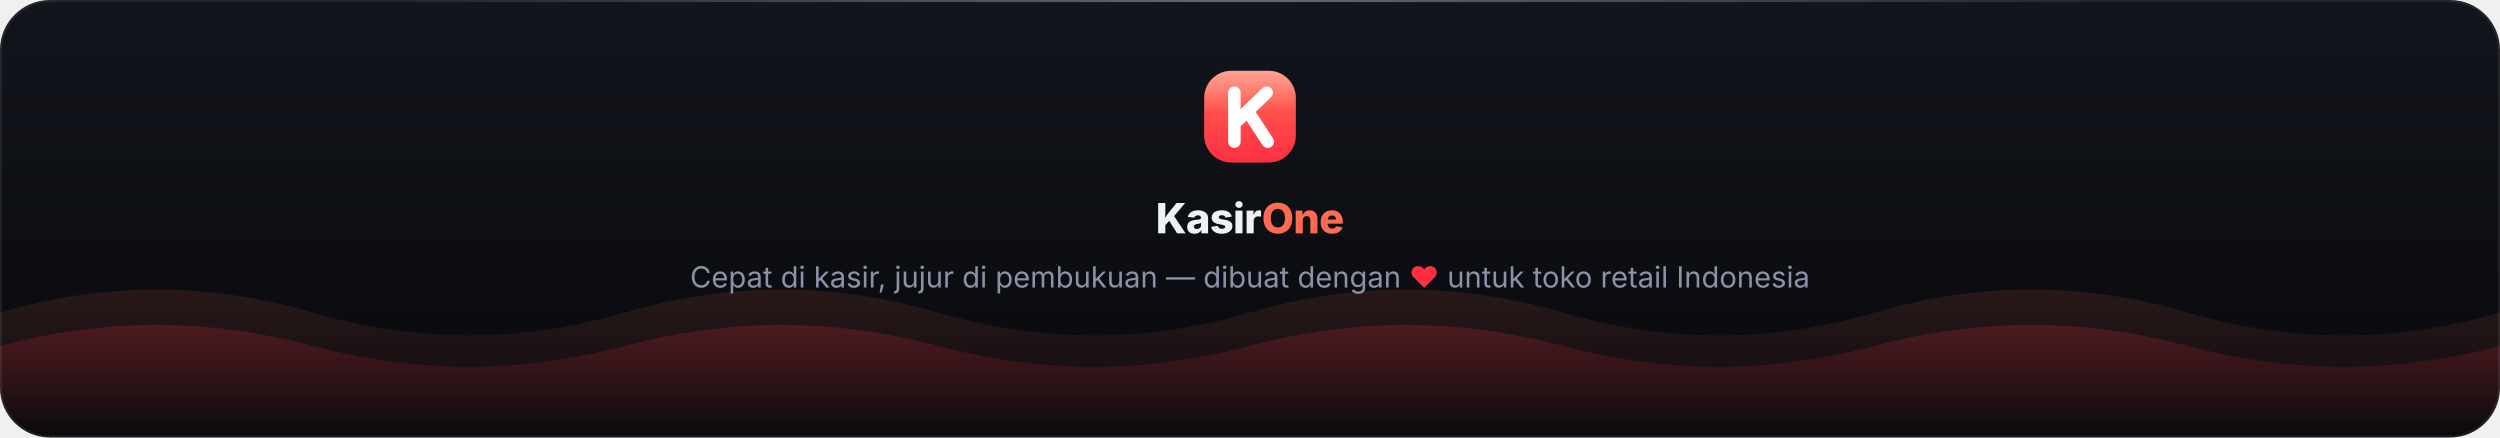
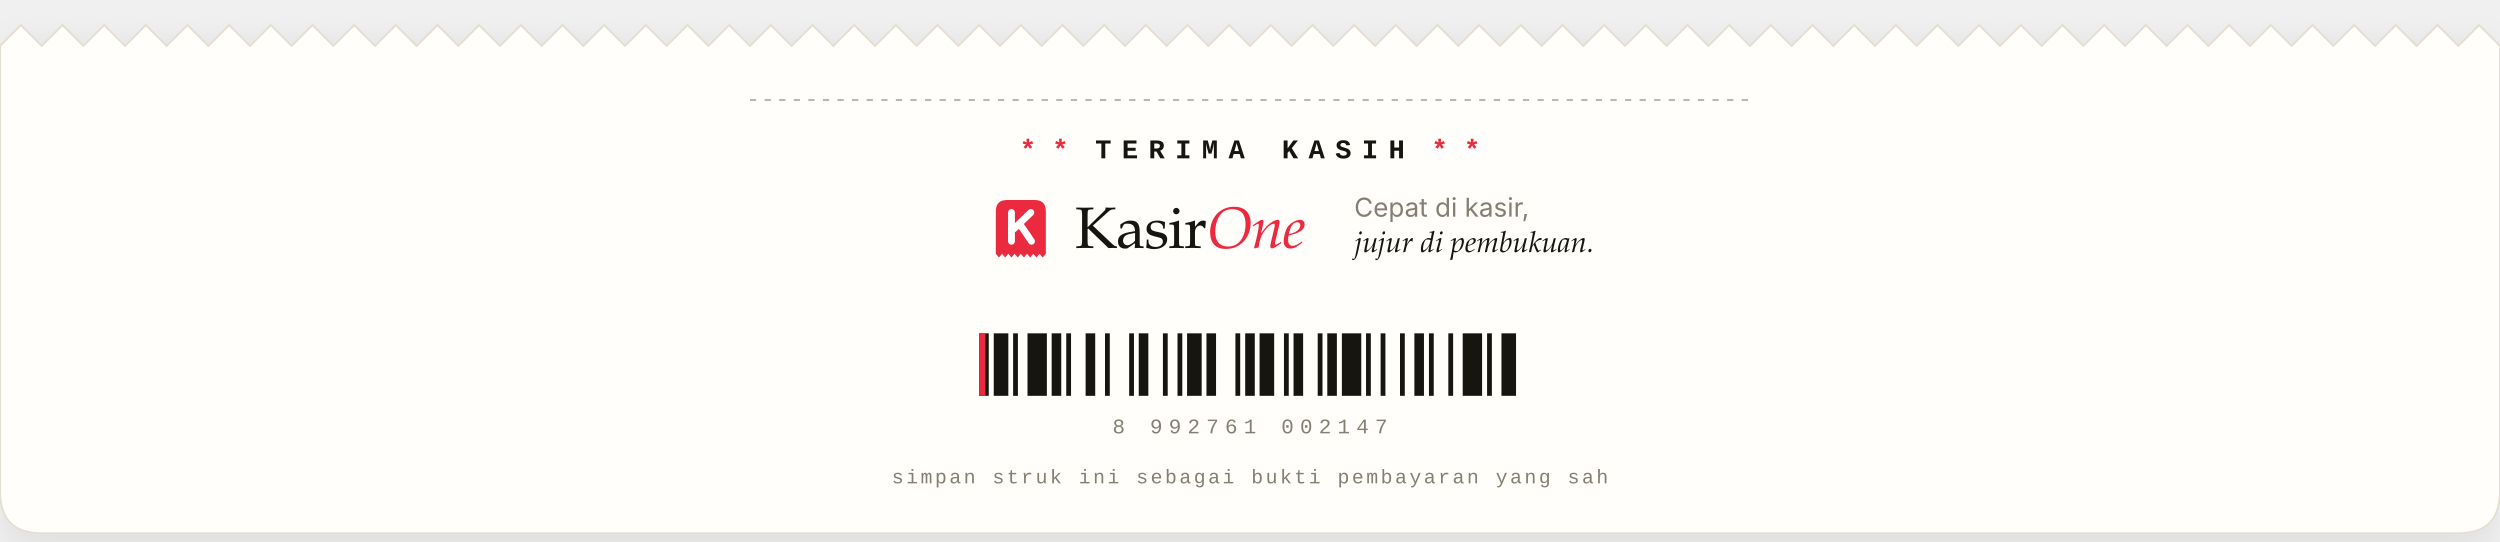
- <svg xmlns="http://www.w3.org/2000/svg" width="1200" height="210" viewBox="0 0 1200 210" role="img" aria-label="KasirOne — cepat di kasir, jujur di pembukuan.">
+ <svg xmlns="http://www.w3.org/2000/svg" width="1200" height="260" viewBox="0 0 1200 260" role="img" aria-label="KasirOne — terima kasih. Cepat di kasir, jujur di pembukuan.">
  <defs>
-     <linearGradient id="bg" x1="0" y1="0" x2="0" y2="1">
-       <stop offset="0" stop-color="#12151c" />
-       <stop offset="1" stop-color="#08090c" />
-     </linearGradient>
-     <linearGradient id="brand" x1="0" y1="0" x2="0" y2="1">
-       <stop offset="0" stop-color="#ff6b52" />
-       <stop offset="1" stop-color="#ff2e43" />
-     </linearGradient>
-     <linearGradient id="waveA" x1="0" y1="0" x2="0" y2="1">
-       <stop offset="0" stop-color="#ff2e43" stop-opacity=".2" />
-       <stop offset="1" stop-color="#ff2e43" stop-opacity="0" />
-     </linearGradient>
-     <linearGradient id="waveB" x1="0" y1="0" x2="0" y2="1">
-       <stop offset="0" stop-color="#ff6b52" stop-opacity=".12" />
-       <stop offset="1" stop-color="#ff6b52" stop-opacity="0" />
-     </linearGradient>
-     <linearGradient id="gloss" x1="0" y1="0" x2="0" y2="1">
-       <stop offset="0" stop-color="#fff" stop-opacity=".38" />
-       <stop offset=".45" stop-color="#fff" stop-opacity="0" />
-     </linearGradient>
-     <linearGradient id="edgeTop" x1="0" y1="0" x2="1" y2="0">
-       <stop offset="0" stop-color="#fff" stop-opacity="0" />
-       <stop offset=".5" stop-color="#fff" stop-opacity=".3" />
-       <stop offset="1" stop-color="#fff" stop-opacity="0" />
-     </linearGradient>
-     <clipPath id="frame">
-       <rect width="1200" height="210" rx="24" />
+     <filter id="paper" x="-5%" y="-20%" width="110%" height="140%">
+       <feDropShadow dx="0" dy="6" stdDeviation="8" flood-color="#17150f" flood-opacity=".08" />
+     </filter>
+     <path id="mark" d="M48 72 Q48 36 84 36 H172 Q208 36 208 72 V208 L198 220 L188 208 L178 220 L168 208 L158 220 L148 208 L138 220 L128 208 L118 220 L108 208 L98 220 L88 208 L78 220 L68 208 L58 220 L48 208 Z" />
+     <clipPath id="bc">
+       <rect x="470" y="160" width="260" height="30" />
    </clipPath>
    <style>
-       text { font-family: 'Segoe UI', Inter, -apple-system, BlinkMacSystemFont, 'Helvetica Neue', Arial, sans-serif; }
-       .wa { animation: wave 9s linear infinite; }
-       .wb { animation: wave 13s linear infinite reverse; }
-       @keyframes wave { from { transform: translateX(0) } to { transform: translateX(-300px) } }
-       .logo { animation: float 5s ease-in-out infinite; }
-       @keyframes float { 0%,100% { transform: translateY(0) } 50% { transform: translateY(-4px) } }
-       @media (prefers-reduced-motion: reduce) { * { animation: none !important } }
+       .serif { font-family: 'Iowan Old Style', 'Palatino Linotype', Palatino, 'Book Antiqua', Georgia, serif; }
+       .sans  { font-family: 'Segoe UI', Inter, -apple-system, BlinkMacSystemFont, 'Helvetica Neue', Arial, sans-serif; }
+       .mono  { font-family: 'SFMono-Regular', 'Cascadia Mono', Consolas, 'Liberation Mono', Menlo, monospace; }
+       .laser { animation: laser 2.6s ease-in-out infinite; }
+       @keyframes laser { 0% { transform: translateX(-20px); opacity: 0 } 10%, 90% { opacity: 1 } 100% { transform: translateX(280px); opacity: 0 } }
+       .star { animation: star 2.4s ease-in-out infinite; }
+       .star2 { animation-delay: .4s } .star3 { animation-delay: .8s }
+       @keyframes star { 0%, 100% { fill-opacity: .25 } 50% { fill-opacity: 1 } }
+       @media (prefers-reduced-motion: reduce) { * { animation: none !important } .laser { opacity: 0 } }
    </style>
  </defs>
-   <g clip-path="url(#frame)">
-     <rect width="1200" height="210" fill="url(#bg)" />
-     <path class="wb" fill="url(#waveB)" d="M0 150 Q75 128 150 150 T300 150 T450 150 T600 150 T750 150 T900 150 T1050 150 T1200 150 T1350 150 T1500 150 V210 H0Z" />
-     <path class="wa" fill="url(#waveA)" d="M0 166 Q75 146 150 166 T300 166 T450 166 T600 166 T750 166 T900 166 T1050 166 T1200 166 T1350 166 T1500 166 V210 H0Z" />
+   <path filter="url(#paper)" fill="#fffefb" stroke="#e4dfd4" d="M0 22 L10 12 L20 22 L30 12 L40 22 L50 12 L60 22 L70 12 L80 22 L90 12 L100 22 L110 12 L120 22 L130 12 L140 22 L150 12 L160 22 L170 12 L180 22 L190 12 L200 22 L210 12 L220 22 L230 12 L240 22 L250 12 L260 22 L270 12 L280 22 L290 12 L300 22 L310 12 L320 22 L330 12 L340 22 L350 12 L360 22 L370 12 L380 22 L390 12 L400 22 L410 12 L420 22 L430 12 L440 22 L450 12 L460 22 L470 12 L480 22 L490 12 L500 22 L510 12 L520 22 L530 12 L540 22 L550 12 L560 22 L570 12 L580 22 L590 12 L600 22 L610 12 L620 22 L630 12 L640 22 L650 12 L660 22 L670 12 L680 22 L690 12 L700 22 L710 12 L720 22 L730 12 L740 22 L750 12 L760 22 L770 12 L780 22 L790 12 L800 22 L810 12 L820 22 L830 12 L840 22 L850 12 L860 22 L870 12 L880 22 L890 12 L900 22 L910 12 L920 22 L930 12 L940 22 L950 12 L960 22 L970 12 L980 22 L990 12 L1000 22 L1010 12 L1020 22 L1030 12 L1040 22 L1050 12 L1060 22 L1070 12 L1080 22 L1090 12 L1100 22 L1110 12 L1120 22 L1130 12 L1140 22 L1150 12 L1160 22 L1170 12 L1180 22 L1190 12 L1200 22 V236 Q1200 256 1180 256 H20 Q0 256 0 236 Z" />
+   <line x1="360" y1="48" x2="840" y2="48" stroke="#17150f" stroke-opacity=".3" stroke-dasharray="3 4" />
+   <text class="mono" x="600" y="76" font-size="13" font-weight="800" fill="#17150f" text-anchor="middle" letter-spacing="5">
+     <tspan class="star" fill="#ec2a3f">*</tspan>
+     <tspan class="star star2" fill="#ec2a3f">*</tspan>  TERIMA KASIH  <tspan class="star star2" fill="#ec2a3f">*</tspan>
+     <tspan class="star star3" fill="#ec2a3f">*</tspan>
+   </text>
+   <use href="#mark" fill="#ec2a3f" transform="translate(478 96) scale(.15) translate(-48 -36)" />
+   <g fill="none" stroke="#fff" stroke-width="22" stroke-linecap="round" stroke-linejoin="round" transform="translate(478 96) scale(.15) translate(-48 -36)">
+     <path d="M98 76v92" />
+     <path d="M160 76l-54 52" />
+     <path d="M124 112l38 56" />
  </g>
-   <rect x=".5" y=".5" width="1199" height="209" rx="23.5" fill="none" stroke="#fff" stroke-opacity=".08" />
-   <rect x="200" y="0" width="800" height="1" fill="url(#edgeTop)" />
-   <g class="logo">
-     <g transform="translate(578 34)">
-       <rect width="44" height="44" rx="13" fill="url(#brand)" />
-       <rect width="44" height="44" rx="13" fill="url(#gloss)" />
-       <g transform="scale(.25) translate(-40 -40)" fill="none" stroke="#fff" stroke-width="24" stroke-linecap="round" stroke-linejoin="round">
-         <path d="M98 82v94" />
-         <path d="M160 82l-54 52" />
-         <path d="M124 118l38 58" />
-       </g>
-     </g>
+   <text class="serif" x="516" y="119" font-size="28" fill="#17150f" letter-spacing="-.5">Kasir<tspan font-style="italic" fill="#ec2a3f">One</tspan>
+   </text>
+   <text class="sans" x="650" y="104" font-size="12.5" fill="#857f73">Cepat di kasir,</text>
+   <text class="serif" x="650" y="121" font-size="14" font-style="italic" fill="#17150f">jujur di pembukuan.</text>
+   <g transform="translate(470 160)" fill="#17150f">
+     <rect x="0" width="4.6" height="30" />
+     <rect x="7" width="7" height="30" />
+     <rect x="16.3" width="2.3" height="30" />
+     <rect x="23.2" width="9.3" height="30" />
+     <rect x="34.8" width="4.6" height="30" />
+     <rect x="41.8" width="2.3" height="30" />
+     <rect x="51.1" width="4.6" height="30" />
+     <rect x="60.4" width="2.3" height="30" />
+     <rect x="72" width="2.3" height="30" />
+     <rect x="76.6" width="4.6" height="30" />
+     <rect x="88.2" width="2.3" height="30" />
+     <rect x="95.2" width="2.3" height="30" />
+     <rect x="99.8" width="7" height="30" />
+     <rect x="109.1" width="4.6" height="30" />
+     <rect x="123" width="2.3" height="30" />
+     <rect x="127.7" width="4.6" height="30" />
+     <rect x="134.6" width="7" height="30" />
+     <rect x="146.3" width="2.3" height="30" />
+     <rect x="150.9" width="4.6" height="30" />
+     <rect x="162.5" width="2.3" height="30" />
+     <rect x="167.1" width="4.6" height="30" />
+     <rect x="174.1" width="9.3" height="30" />
+     <rect x="185.7" width="2.3" height="30" />
+     <rect x="192.7" width="2.3" height="30" />
+     <rect x="202" width="2.3" height="30" />
+     <rect x="208.9" width="4.6" height="30" />
+     <rect x="215.9" width="2.3" height="30" />
+     <rect x="225.2" width="2.3" height="30" />
+     <rect x="232.1" width="9.3" height="30" />
+     <rect x="243.8" width="2.3" height="30" />
+     <rect x="250.7" width="7" height="30" />
  </g>
-   <text x="600" y="112" text-anchor="middle" font-size="20" font-weight="800" fill="#eef1f6" letter-spacing="-.3">Kasir<tspan fill="#ff6b52">One</tspan>
-   </text>
-   <text x="600" y="138" text-anchor="middle" font-size="14" fill="#8a93a6">Cepat di kasir, jujur di pembukuan — dibuat dengan <tspan fill="#ff2e43">♥</tspan> untuk toko retail Indonesia</text>
+   <g clip-path="url(#bc)">
+     <rect class="laser" x="470" y="156" width="3" height="38" fill="#ec2a3f" />
+   </g>
+   <text class="mono" x="600" y="208" font-size="10" fill="#857f73" text-anchor="middle" letter-spacing="3">8 992761 002147</text>
+   <text class="mono" x="600" y="232" font-size="9.5" fill="#857f73" text-anchor="middle" letter-spacing="1.2">simpan struk ini sebagai bukti pembayaran yang sah</text>
</svg>
